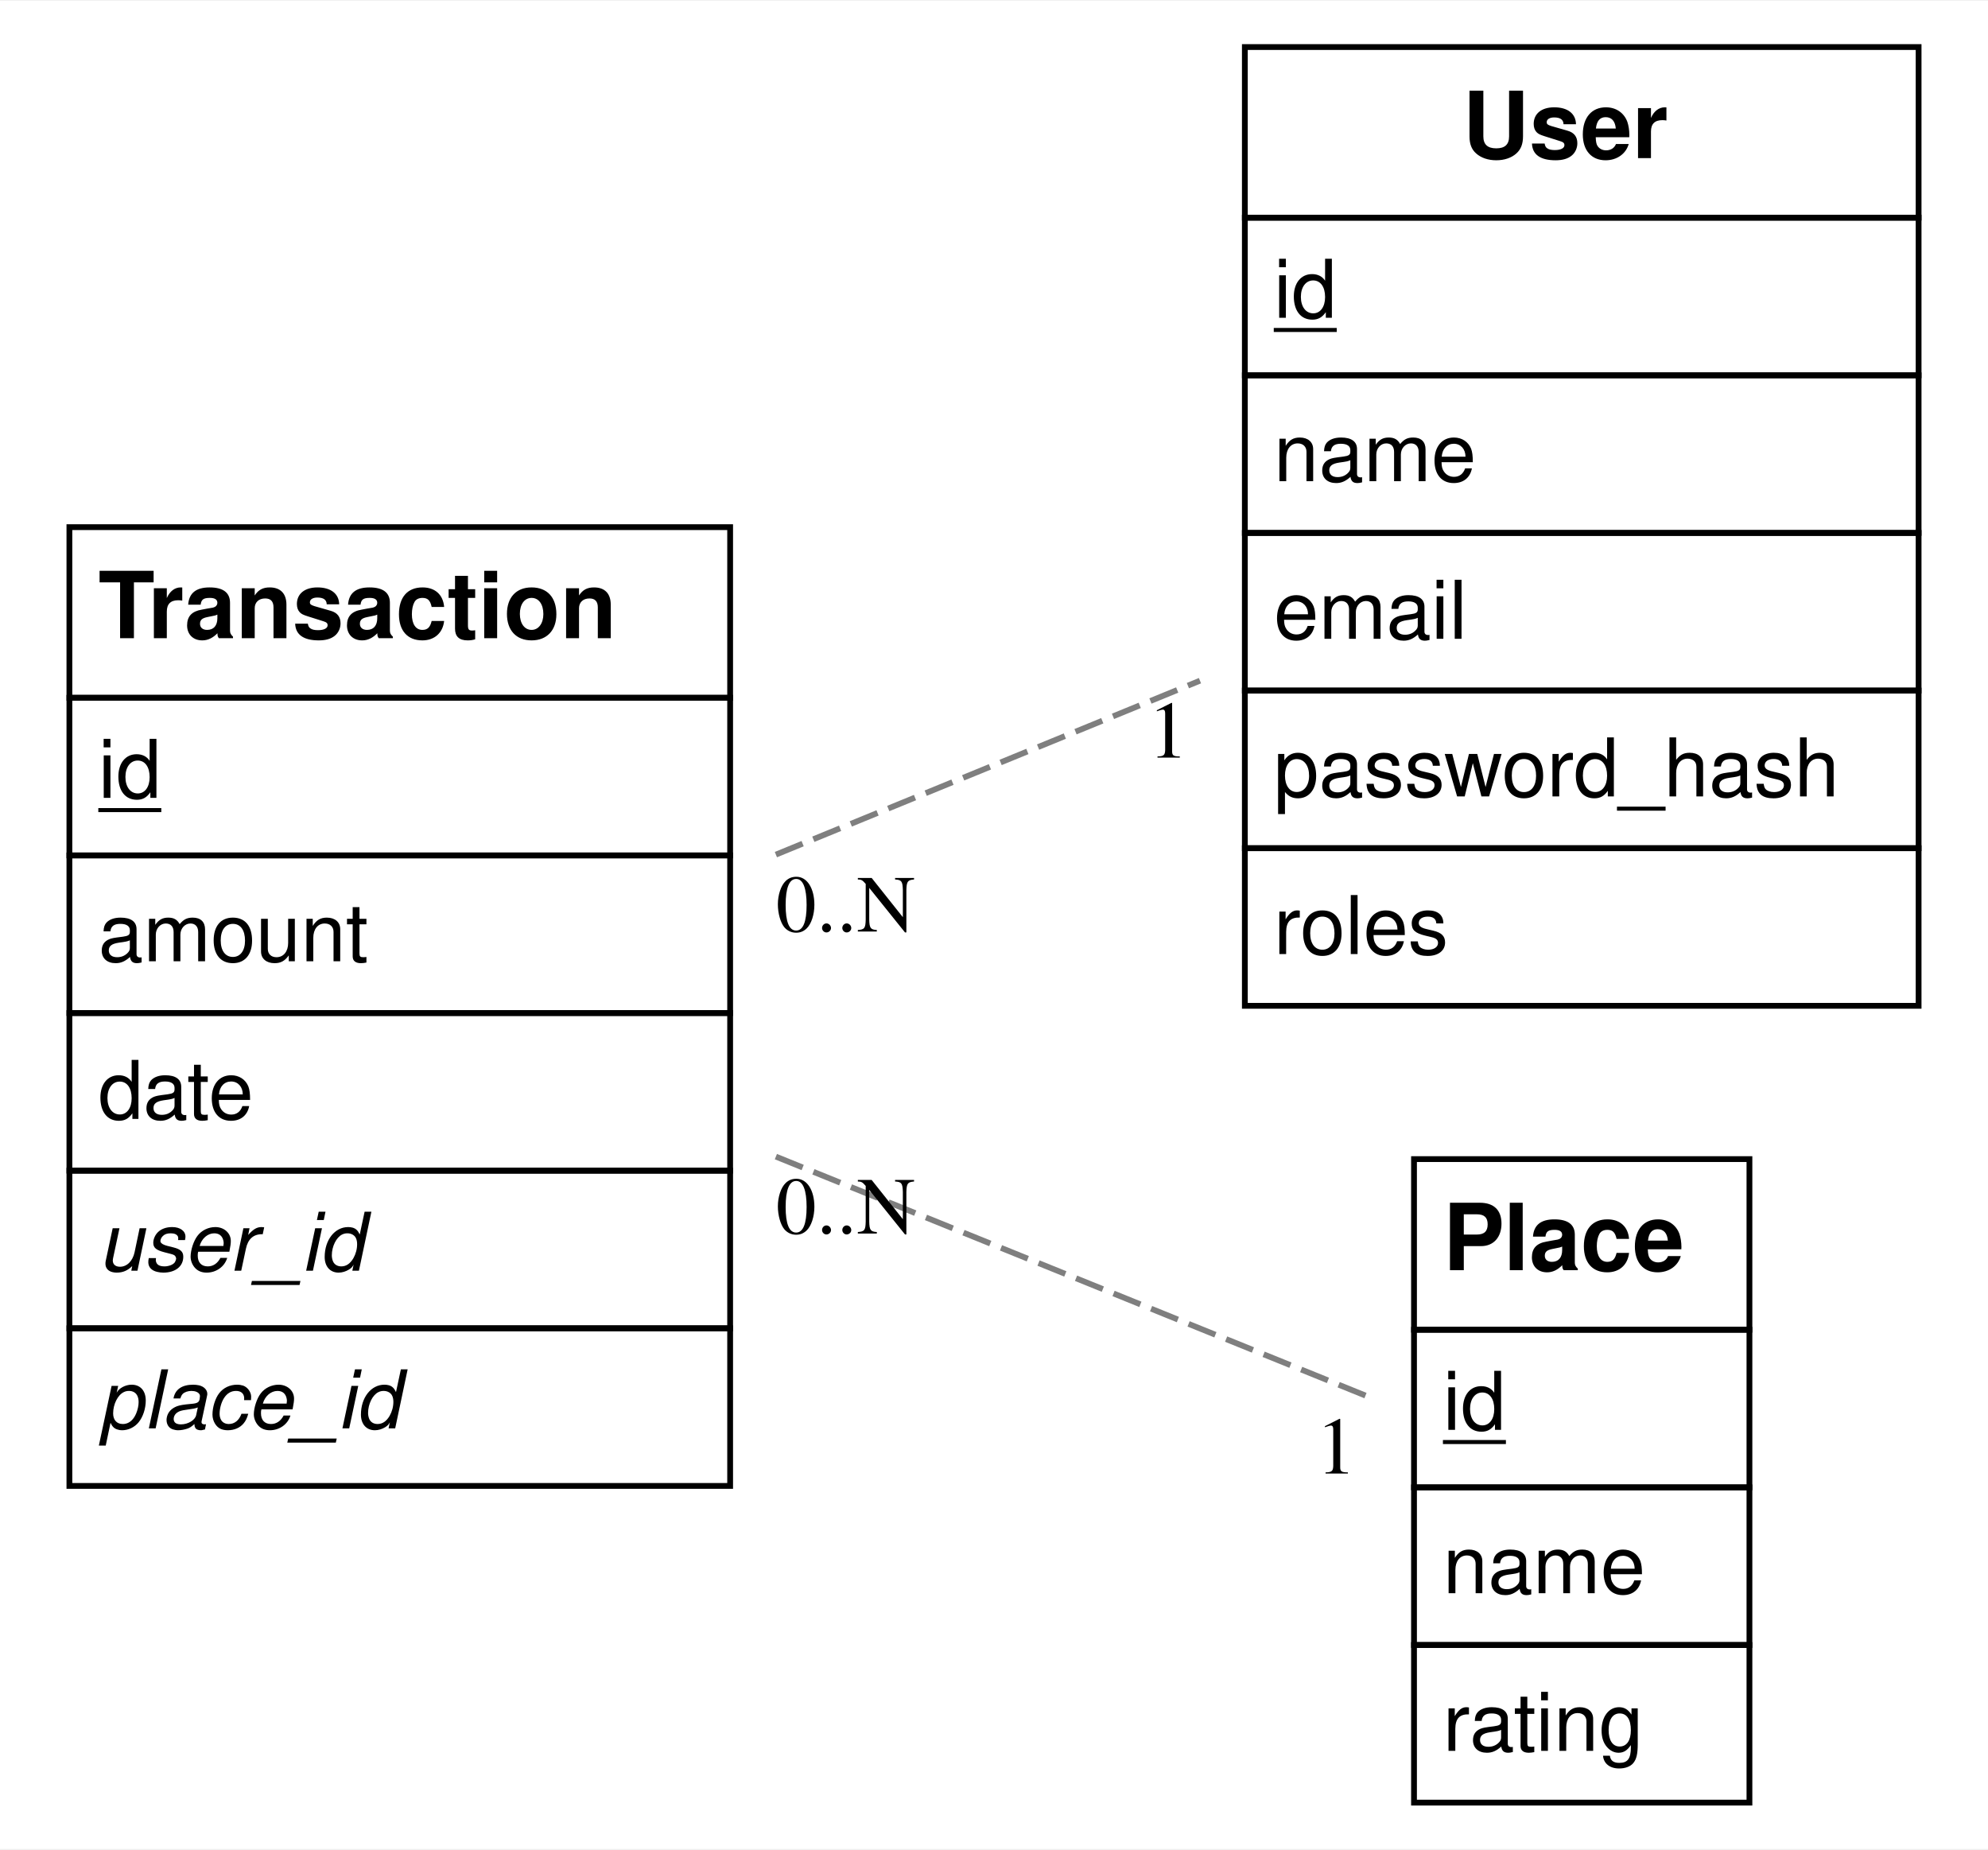
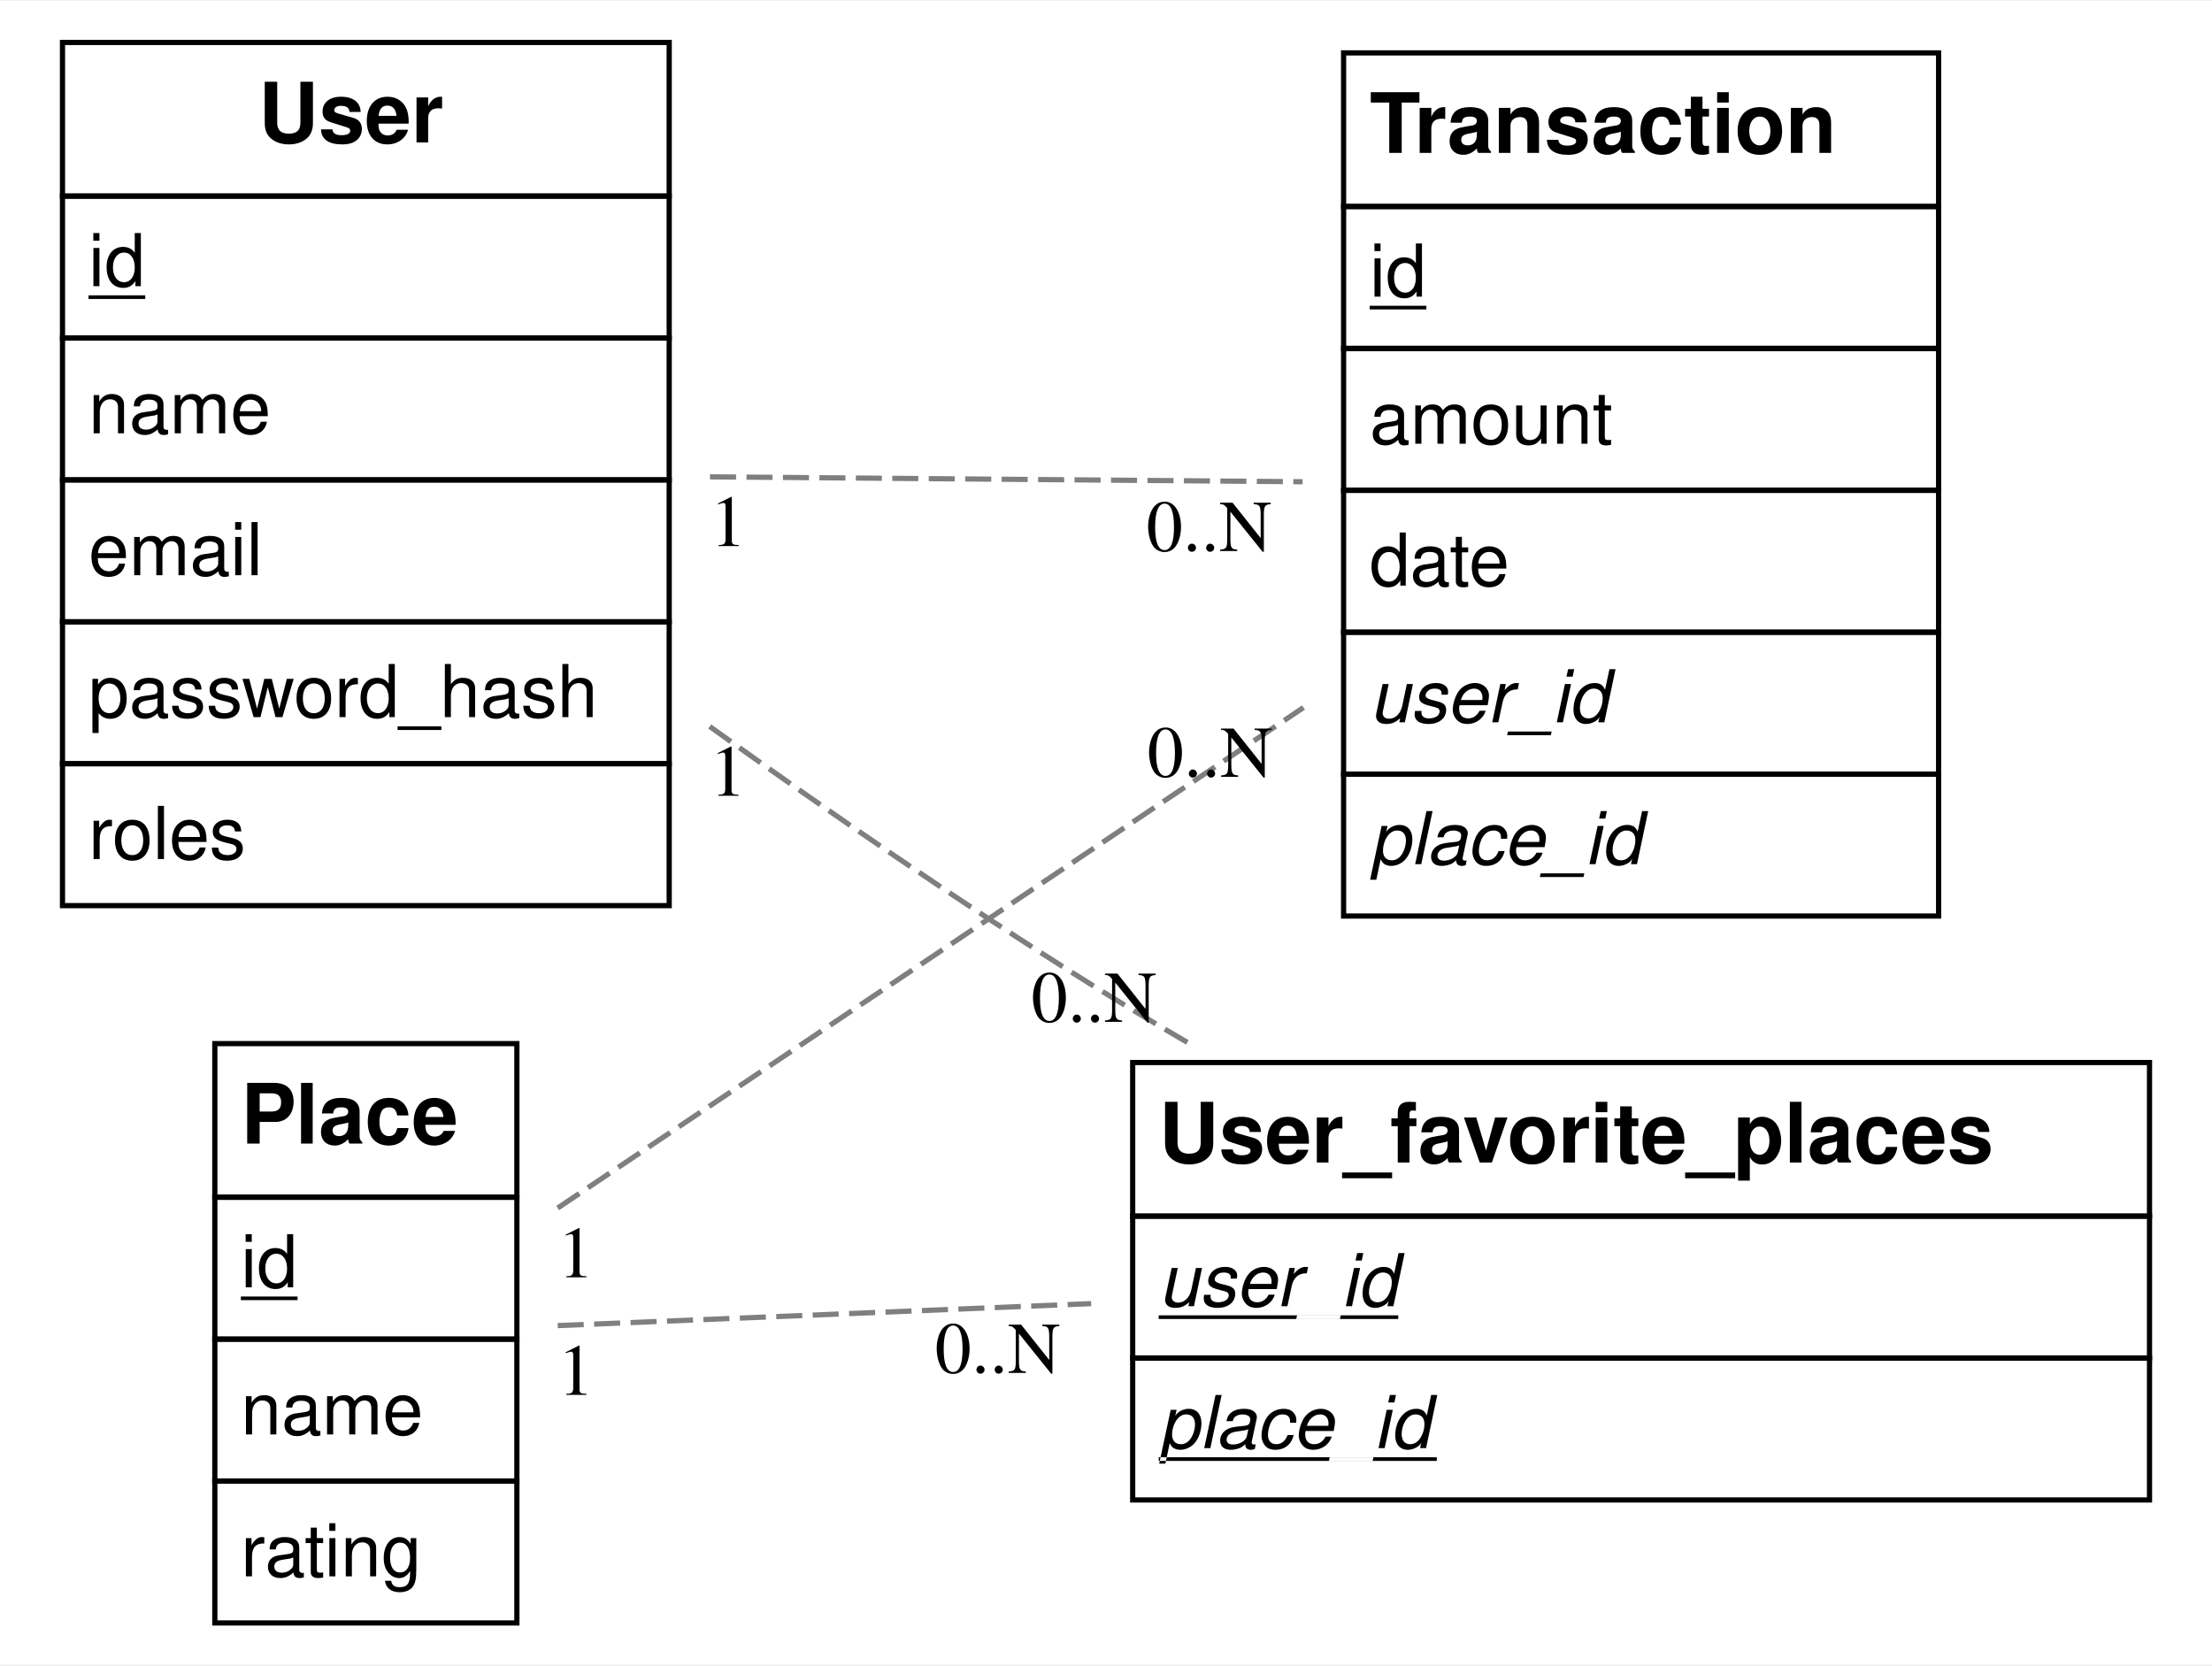
- <svg xmlns="http://www.w3.org/2000/svg" width="344pt" height="320pt" viewBox="0.00 0.00 343.75 319.50">
+ <svg xmlns="http://www.w3.org/2000/svg" width="425pt" height="320pt" viewBox="0.00 0.00 424.75 319.50">
  <g id="graph0" class="graph" transform="scale(1 1) rotate(0) translate(4 315.5)">
-     <polygon fill="white" stroke="none" points="-4,4 -4,-315.5 339.75,-315.5 339.75,4 -4,4" />
+     <polygon fill="white" stroke="none" points="-4,4 -4,-315.5 420.75,-315.5 420.75,4 -4,4" />
    <g id="node1" class="node">
-       <polygon fill="none" stroke="black" points="211.25,-278 211.25,-307.5 327.75,-307.5 327.75,-278 211.25,-278" />
-       <text text-anchor="start" x="248.88" y="-288.3" font-family="Helvetica,sans-Serif" font-weight="bold" font-size="16.00">User</text>
-       <polygon fill="none" stroke="black" points="211.25,-250.75 211.25,-278 327.75,-278 327.75,-250.75 211.25,-250.75" />
-       <text text-anchor="start" x="216.25" y="-260.7" font-family="Helvetica,sans-Serif" text-decoration="underline" font-size="14.00">id</text>
-       <polygon fill="none" stroke="black" points="211.25,-223.5 211.25,-250.75 327.75,-250.75 327.75,-223.5 211.25,-223.5" />
-       <text text-anchor="start" x="216.25" y="-232.45" font-family="Helvetica,sans-Serif" font-size="14.00">name</text>
-       <polygon fill="none" stroke="black" points="211.25,-196.25 211.25,-223.5 327.75,-223.5 327.75,-196.25 211.25,-196.25" />
-       <text text-anchor="start" x="216.25" y="-205.2" font-family="Helvetica,sans-Serif" font-size="14.00">email</text>
-       <polygon fill="none" stroke="black" points="211.25,-169 211.25,-196.25 327.75,-196.25 327.75,-169 211.25,-169" />
-       <text text-anchor="start" x="216.25" y="-177.95" font-family="Helvetica,sans-Serif" font-size="14.00">password_hash</text>
-       <polygon fill="none" stroke="black" points="211.25,-141.75 211.25,-169 327.75,-169 327.75,-141.75 211.25,-141.75" />
-       <text text-anchor="start" x="216.25" y="-150.7" font-family="Helvetica,sans-Serif" font-size="14.00">roles</text>
+       <polygon fill="none" stroke="black" points="8,-278 8,-307.5 124.5,-307.5 124.5,-278 8,-278" />
+       <text text-anchor="start" x="45.62" y="-288.3" font-family="Helvetica,sans-Serif" font-weight="bold" font-size="16.00">User</text>
+       <polygon fill="none" stroke="black" points="8,-250.75 8,-278 124.5,-278 124.5,-250.75 8,-250.75" />
+       <text text-anchor="start" x="13" y="-260.7" font-family="Helvetica,sans-Serif" text-decoration="underline" font-size="14.00">id</text>
+       <polygon fill="none" stroke="black" points="8,-223.5 8,-250.75 124.5,-250.75 124.5,-223.5 8,-223.5" />
+       <text text-anchor="start" x="13" y="-232.45" font-family="Helvetica,sans-Serif" font-size="14.00">name</text>
+       <polygon fill="none" stroke="black" points="8,-196.25 8,-223.5 124.5,-223.5 124.5,-196.25 8,-196.25" />
+       <text text-anchor="start" x="13" y="-205.2" font-family="Helvetica,sans-Serif" font-size="14.00">email</text>
+       <polygon fill="none" stroke="black" points="8,-169 8,-196.25 124.5,-196.25 124.5,-169 8,-169" />
+       <text text-anchor="start" x="13" y="-177.95" font-family="Helvetica,sans-Serif" font-size="14.00">password_hash</text>
+       <polygon fill="none" stroke="black" points="8,-141.75 8,-169 124.5,-169 124.5,-141.75 8,-141.75" />
+       <text text-anchor="start" x="13" y="-150.7" font-family="Helvetica,sans-Serif" font-size="14.00">roles</text>
+     </g>
+     <g id="node3" class="node">
+       <polygon fill="none" stroke="black" points="254,-276 254,-305.5 368.25,-305.5 368.25,-276 254,-276" />
+       <text text-anchor="start" x="259" y="-286.3" font-family="Helvetica,sans-Serif" font-weight="bold" font-size="16.00">Transaction</text>
+       <polygon fill="none" stroke="black" points="254,-248.75 254,-276 368.25,-276 368.25,-248.75 254,-248.75" />
+       <text text-anchor="start" x="259" y="-258.7" font-family="Helvetica,sans-Serif" text-decoration="underline" font-size="14.00">id</text>
+       <polygon fill="none" stroke="black" points="254,-221.5 254,-248.75 368.25,-248.75 368.25,-221.5 254,-221.5" />
+       <text text-anchor="start" x="259" y="-230.45" font-family="Helvetica,sans-Serif" font-size="14.00">amount</text>
+       <polygon fill="none" stroke="black" points="254,-194.25 254,-221.5 368.25,-221.5 368.25,-194.25 254,-194.25" />
+       <text text-anchor="start" x="259" y="-203.2" font-family="Helvetica,sans-Serif" font-size="14.00">date</text>
+       <polygon fill="none" stroke="black" points="254,-167 254,-194.25 368.25,-194.25 368.25,-167 254,-167" />
+       <text text-anchor="start" x="259" y="-176.95" font-family="Helvetica,sans-Serif" font-style="italic" font-size="14.00">user_id</text>
+       <polygon fill="none" stroke="black" points="254,-139.75 254,-167 368.25,-167 368.25,-139.75 254,-139.75" />
+       <text text-anchor="start" x="259" y="-149.7" font-family="Helvetica,sans-Serif" font-style="italic" font-size="14.00">place_id</text>
+     </g>
+     <g id="edge1" class="edge">
+       <path fill="none" stroke="#7f7f7f" stroke-dasharray="5,2" d="M132.34,-224.09C167.6,-223.8 211.02,-223.44 246.12,-223.15" />
+       <text text-anchor="start" x="216.12" y="-209.85" font-family="Times,serif" font-size="14.00">0..N</text>
+       <text text-anchor="start" x="132.34" y="-210.79" font-family="Times,serif" font-size="14.00">1</text>
+     </g>
+     <g id="node4" class="node">
+       <polygon fill="none" stroke="black" points="213.5,-82.12 213.5,-111.62 408.75,-111.62 408.75,-82.12 213.5,-82.12" />
+       <text text-anchor="start" x="218.5" y="-92.42" font-family="Helvetica,sans-Serif" font-weight="bold" font-size="16.00">User_favorite_places</text>
+       <polygon fill="none" stroke="black" points="213.5,-54.88 213.5,-82.12 408.75,-82.12 408.75,-54.88 213.5,-54.88" />
+       <text text-anchor="start" x="218.5" y="-64.83" font-family="Helvetica,sans-Serif" font-style="italic" text-decoration="underline" font-size="14.00">user_id</text>
+       <polygon fill="none" stroke="black" points="213.5,-27.62 213.5,-54.88 408.75,-54.88 408.75,-27.62 213.5,-27.62" />
+       <text text-anchor="start" x="218.5" y="-37.58" font-family="Helvetica,sans-Serif" font-style="italic" text-decoration="underline" font-size="14.00">place_id</text>
+     </g>
+     <g id="edge3" class="edge">
+       <path fill="none" stroke="#7f7f7f" stroke-dasharray="5,2" d="M132.28,-176.15C155.04,-159.82 181.04,-141.89 205.5,-126.62 211.47,-122.9 217.69,-119.16 224.01,-115.48" />
+       <text text-anchor="start" x="194.01" y="-119.43" font-family="Times,serif" font-size="14.00">0..N</text>
+       <text text-anchor="start" x="132.28" y="-162.85" font-family="Times,serif" font-size="14.00">1</text>
    </g>
    <g id="node2" class="node">
-       <polygon fill="none" stroke="black" points="8,-195 8,-224.5 122.25,-224.5 122.25,-195 8,-195" />
-       <text text-anchor="start" x="13" y="-205.3" font-family="Helvetica,sans-Serif" font-weight="bold" font-size="16.00">Transaction</text>
-       <polygon fill="none" stroke="black" points="8,-167.75 8,-195 122.25,-195 122.25,-167.75 8,-167.75" />
-       <text text-anchor="start" x="13" y="-177.7" font-family="Helvetica,sans-Serif" text-decoration="underline" font-size="14.00">id</text>
-       <polygon fill="none" stroke="black" points="8,-140.5 8,-167.75 122.25,-167.75 122.25,-140.5 8,-140.5" />
-       <text text-anchor="start" x="13" y="-149.45" font-family="Helvetica,sans-Serif" font-size="14.00">amount</text>
-       <polygon fill="none" stroke="black" points="8,-113.25 8,-140.5 122.25,-140.5 122.25,-113.25 8,-113.25" />
-       <text text-anchor="start" x="13" y="-122.2" font-family="Helvetica,sans-Serif" font-size="14.00">date</text>
-       <polygon fill="none" stroke="black" points="8,-86 8,-113.25 122.25,-113.25 122.25,-86 8,-86" />
-       <text text-anchor="start" x="13" y="-95.95" font-family="Helvetica,sans-Serif" font-style="italic" font-size="14.00">user_id</text>
-       <polygon fill="none" stroke="black" points="8,-58.75 8,-86 122.25,-86 122.25,-58.75 8,-58.75" />
-       <text text-anchor="start" x="13" y="-68.7" font-family="Helvetica,sans-Serif" font-style="italic" font-size="14.00">place_id</text>
+       <polygon fill="none" stroke="black" points="37.25,-85.75 37.25,-115.25 95.25,-115.25 95.25,-85.75 37.25,-85.75" />
+       <text text-anchor="start" x="42.25" y="-96.05" font-family="Helvetica,sans-Serif" font-weight="bold" font-size="16.00">Place</text>
+       <polygon fill="none" stroke="black" points="37.25,-58.5 37.25,-85.75 95.25,-85.75 95.25,-58.5 37.25,-58.5" />
+       <text text-anchor="start" x="42.25" y="-68.45" font-family="Helvetica,sans-Serif" text-decoration="underline" font-size="14.00">id</text>
+       <polygon fill="none" stroke="black" points="37.25,-31.25 37.25,-58.5 95.25,-58.5 95.25,-31.25 37.25,-31.25" />
+       <text text-anchor="start" x="42.25" y="-40.2" font-family="Helvetica,sans-Serif" font-size="14.00">name</text>
+       <polygon fill="none" stroke="black" points="37.25,-4 37.25,-31.25 95.25,-31.25 95.25,-4 37.25,-4" />
+       <text text-anchor="start" x="42.25" y="-12.95" font-family="Helvetica,sans-Serif" font-size="14.00">rating</text>
    </g>
    <g id="edge2" class="edge">
-       <path fill="none" stroke="#7f7f7f" stroke-dasharray="5,2" d="M130.16,-167.89C153.55,-177.48 180.02,-188.34 203.49,-197.96" />
-       <text text-anchor="start" x="194.49" y="-184.66" font-family="Times,serif" font-size="14.00">1</text>
-       <text text-anchor="start" x="130.16" y="-154.59" font-family="Times,serif" font-size="14.00">0..N</text>
+       <path fill="none" stroke="#7f7f7f" stroke-dasharray="5,2" d="M103.09,-83.68C140.69,-108.91 200.58,-149.11 246.3,-179.79" />
+       <text text-anchor="start" x="216.3" y="-166.49" font-family="Times,serif" font-size="14.00">0..N</text>
+       <text text-anchor="start" x="103.09" y="-70.38" font-family="Times,serif" font-size="14.00">1</text>
    </g>
-     <g id="node3" class="node">
-       <polygon fill="none" stroke="black" points="240.5,-85.75 240.5,-115.25 298.5,-115.25 298.5,-85.75 240.5,-85.75" />
-       <text text-anchor="start" x="245.5" y="-96.05" font-family="Helvetica,sans-Serif" font-weight="bold" font-size="16.00">Place</text>
-       <polygon fill="none" stroke="black" points="240.5,-58.5 240.5,-85.75 298.5,-85.75 298.5,-58.5 240.5,-58.5" />
-       <text text-anchor="start" x="245.5" y="-68.45" font-family="Helvetica,sans-Serif" text-decoration="underline" font-size="14.00">id</text>
-       <polygon fill="none" stroke="black" points="240.5,-31.25 240.5,-58.5 298.5,-58.5 298.5,-31.25 240.5,-31.25" />
-       <text text-anchor="start" x="245.5" y="-40.2" font-family="Helvetica,sans-Serif" font-size="14.00">name</text>
-       <polygon fill="none" stroke="black" points="240.5,-4 240.5,-31.25 298.5,-31.25 298.5,-4 240.5,-4" />
-       <text text-anchor="start" x="245.5" y="-12.95" font-family="Helvetica,sans-Serif" font-size="14.00">rating</text>
-     </g>
-     <g id="edge1" class="edge">
-       <path fill="none" stroke="#7f7f7f" stroke-dasharray="5,2" d="M130.16,-115.68C163.97,-101.98 204.21,-85.67 232.55,-74.19" />
-       <text text-anchor="start" x="223.55" y="-60.89" font-family="Times,serif" font-size="14.00">1</text>
-       <text text-anchor="start" x="130.16" y="-102.38" font-family="Times,serif" font-size="14.00">0..N</text>
+     <g id="edge4" class="edge">
+       <path fill="none" stroke="#7f7f7f" stroke-dasharray="5,2" d="M103.09,-61.1C130.2,-62.22 168.91,-63.81 205.52,-65.32" />
+       <text text-anchor="start" x="175.52" y="-52.02" font-family="Times,serif" font-size="14.00">0..N</text>
+       <text text-anchor="start" x="103.09" y="-47.8" font-family="Times,serif" font-size="14.00">1</text>
    </g>
  </g>
</svg>
